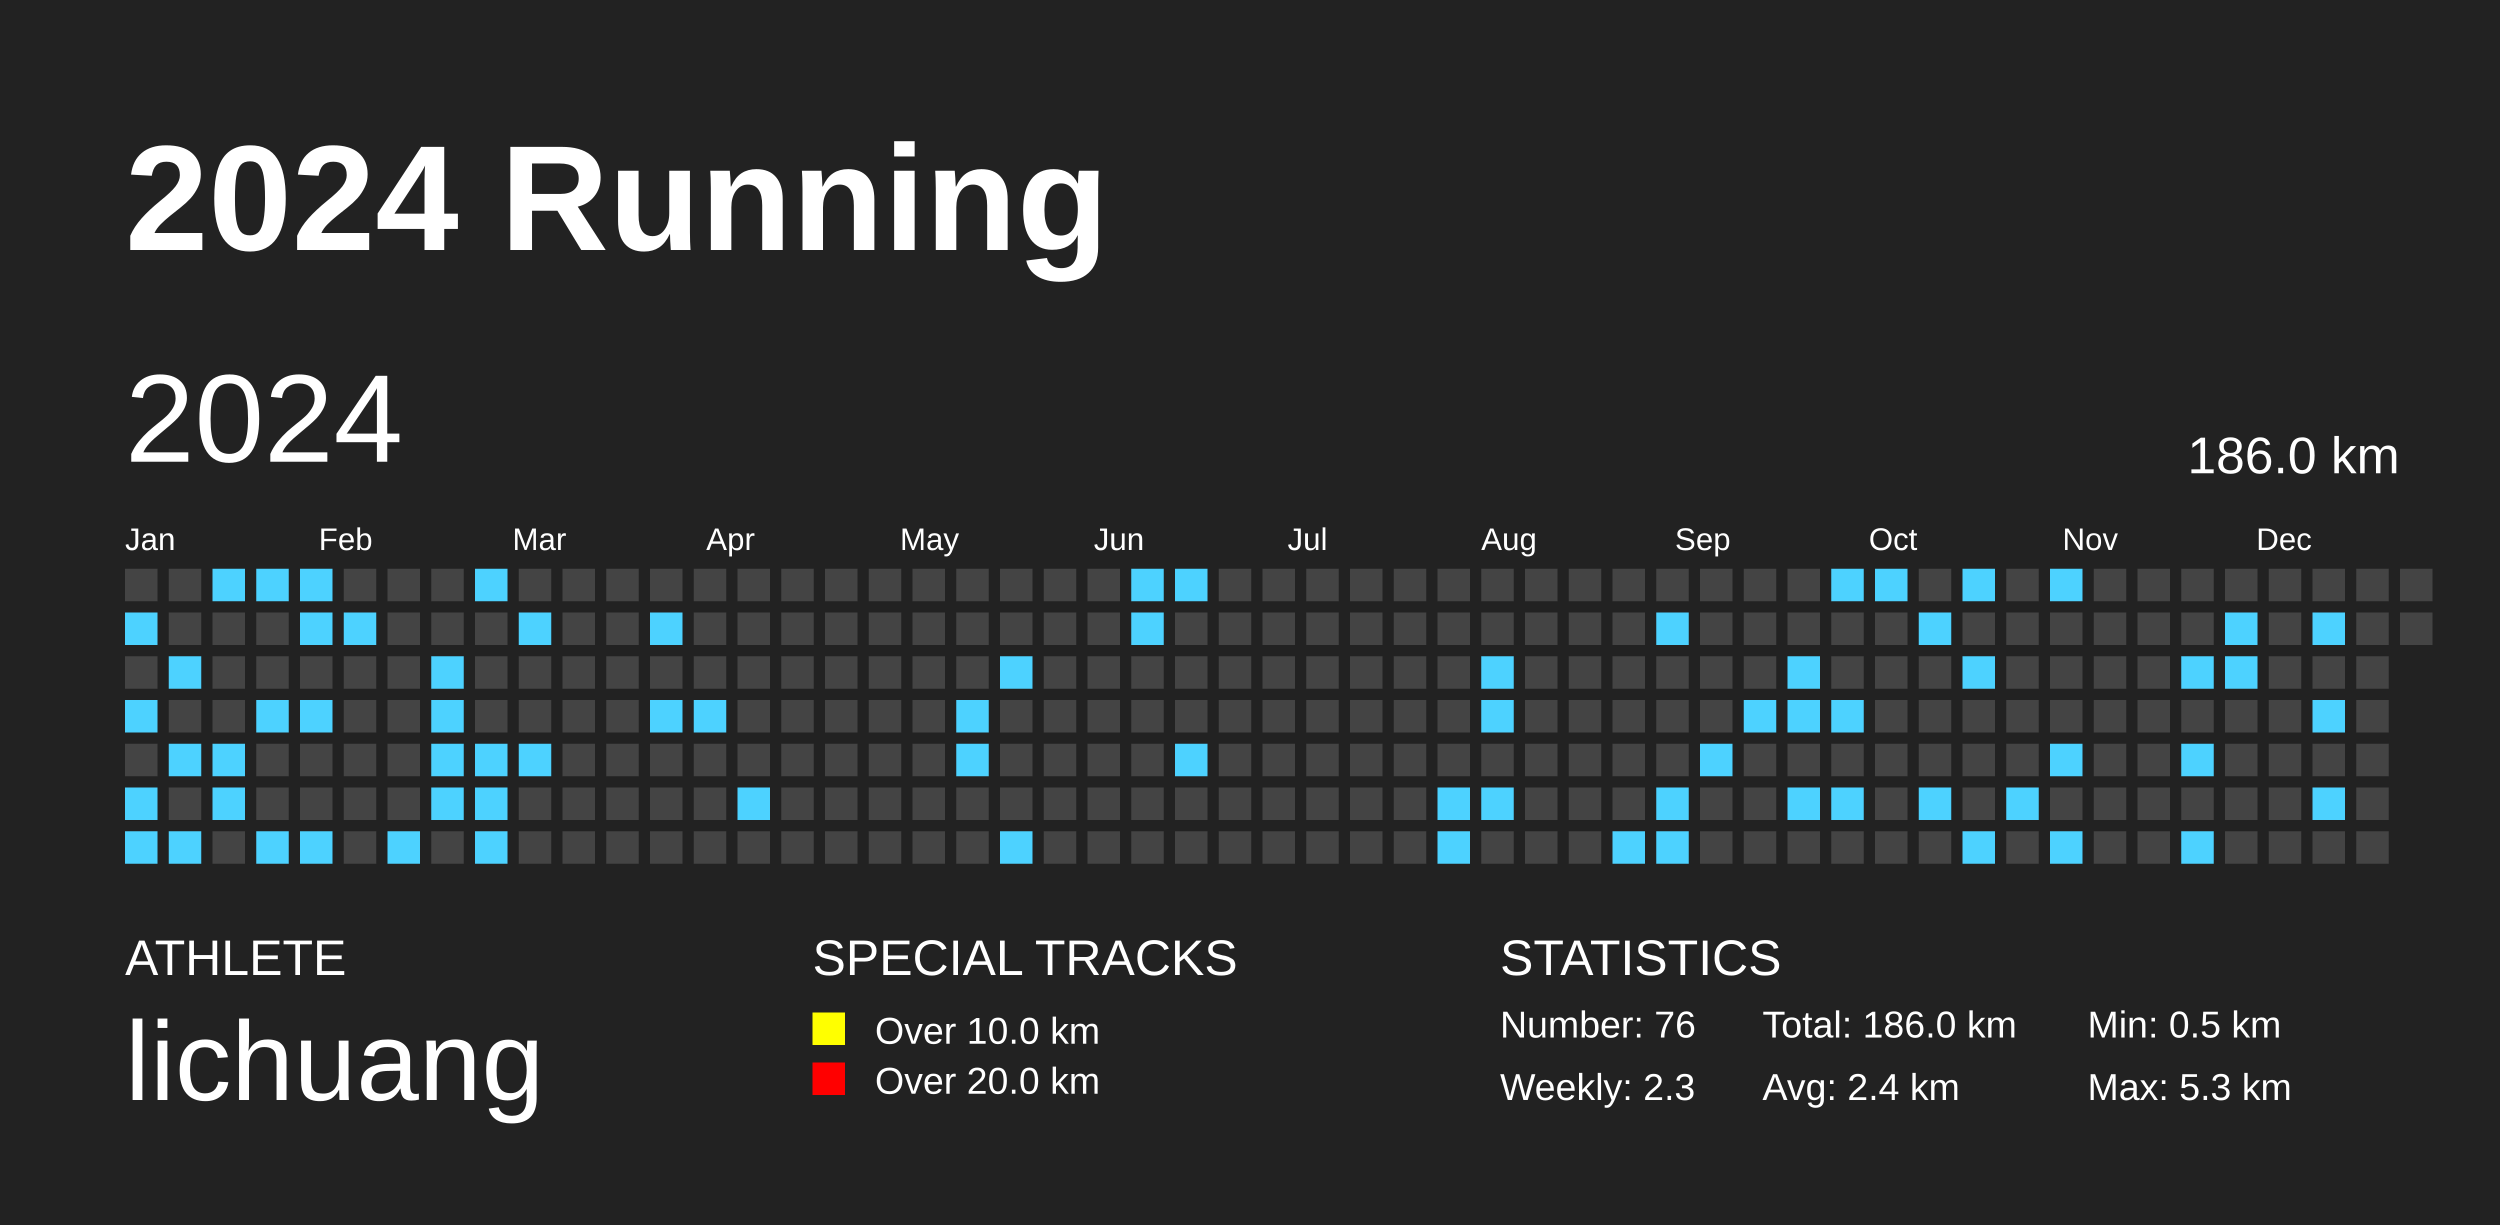
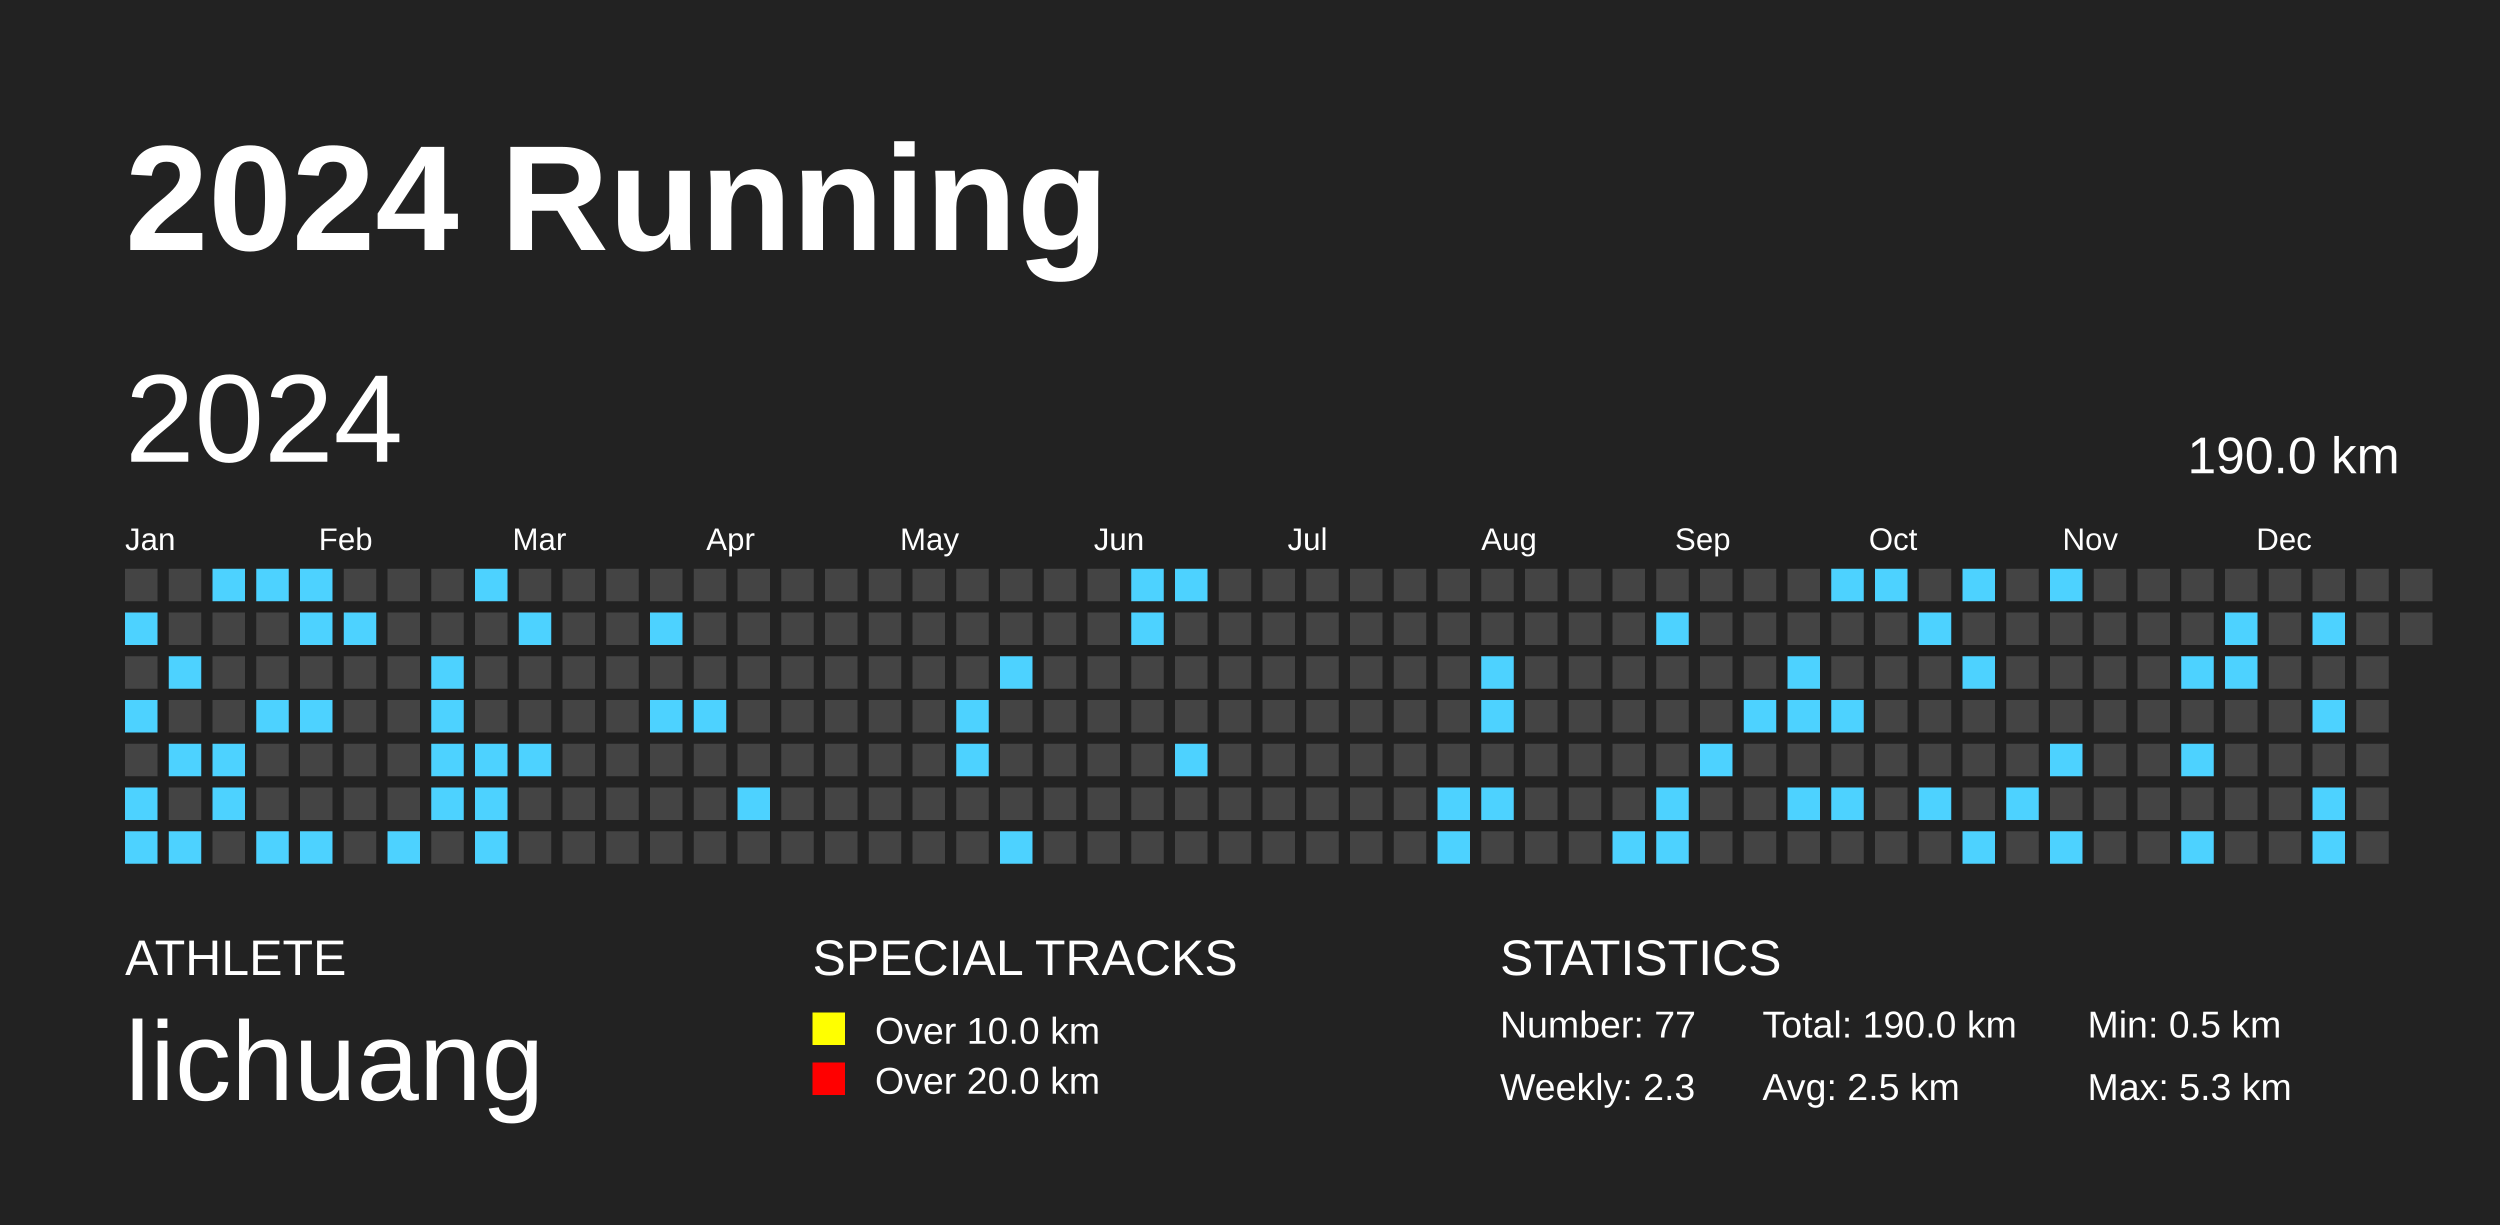
<svg xmlns="http://www.w3.org/2000/svg" baseProfile="full" height="98mm" version="1.1" viewBox="0,0,200,98" width="200mm">
  <defs />
  <rect fill="#222222" height="98" width="200" x="0" y="0" />
  <text fill="#FFFFFF" style="font-size:12px; font-family:Arial; font-weight:bold;" x="10" y="20">2024 Running</text>
  <text fill="#FFFFFF" style="font-size:4px; font-family:Arial" x="10" y="78">ATHLETE</text>
  <text fill="#FFFFFF" style="font-size:9px; font-family:Arial" x="10" y="88">lichuang</text>
  <text fill="#FFFFFF" style="font-size:4px; font-family:Arial" x="65" y="78">SPECIAL TRACKS</text>
  <rect fill="yellow" height="2.6" width="2.6" x="65" y="81" />
  <text fill="#FFFFFF" style="font-size:3px; font-family:Arial" x="70" y="83.5">Over 10.0 km</text>
  <rect fill="red" height="2.6" width="2.6" x="65" y="85" />
  <text fill="#FFFFFF" style="font-size:3px; font-family:Arial" x="70" y="87.5">Over 20.0 km</text>
  <text fill="#FFFFFF" style="font-size:4px; font-family:Arial" x="120" y="78">STATISTICS</text>
-   <text fill="#FFFFFF" style="font-size:3px; font-family:Arial" x="120" y="83">Number: 76</text>
+   <text fill="#FFFFFF" style="font-size:3px; font-family:Arial" x="120" y="83">Number: 77</text>
  <text fill="#FFFFFF" style="font-size:3px; font-family:Arial" x="120" y="88">Weekly: 2.3</text>
-   <text fill="#FFFFFF" style="font-size:3px; font-family:Arial" x="141" y="83">Total: 186.0 km</text>
-   <text fill="#FFFFFF" style="font-size:3px; font-family:Arial" x="141" y="88">Avg: 2.4 km</text>
+   <text fill="#FFFFFF" style="font-size:3px; font-family:Arial" x="141" y="83">Total: 190.0 km</text>
+   <text fill="#FFFFFF" style="font-size:3px; font-family:Arial" x="141" y="88">Avg: 2.5 km</text>
  <text fill="#FFFFFF" style="font-size:3px; font-family:Arial" x="167" y="83">Min: 0.5 km</text>
  <text fill="#FFFFFF" style="font-size:3px; font-family:Arial" x="167" y="88">Max: 5.3 km</text>
  <text dominant-baseline="hanging" fill="#FFFFFF" style="font-size:10.0px; font-family:Arial;" x="10" y="30">2024</text>
-   <text dominant-baseline="hanging" fill="#FFFFFF" style="font-size:4.125px; font-family:Arial;" x="175" y="35">186.0 km</text>
+   <text dominant-baseline="hanging" fill="#FFFFFF" style="font-size:4.125px; font-family:Arial;" x="175" y="35">190.0 km</text>
  <text fill="#FFFFFF" style="font-size:2.5px; font-family:Arial" x="10.0" y="44">Jan</text>
  <text fill="#FFFFFF" style="font-size:2.5px; font-family:Arial" x="25.5" y="44">Feb</text>
  <text fill="#FFFFFF" style="font-size:2.5px; font-family:Arial" x="41.0" y="44">Mar</text>
  <text fill="#FFFFFF" style="font-size:2.5px; font-family:Arial" x="56.5" y="44">Apr</text>
  <text fill="#FFFFFF" style="font-size:2.5px; font-family:Arial" x="72.0" y="44">May</text>
  <text fill="#FFFFFF" style="font-size:2.5px; font-family:Arial" x="87.5" y="44">Jun</text>
  <text fill="#FFFFFF" style="font-size:2.5px; font-family:Arial" x="103.0" y="44">Jul</text>
  <text fill="#FFFFFF" style="font-size:2.5px; font-family:Arial" x="118.5" y="44">Aug</text>
  <text fill="#FFFFFF" style="font-size:2.5px; font-family:Arial" x="134.0" y="44">Sep</text>
  <text fill="#FFFFFF" style="font-size:2.5px; font-family:Arial" x="149.5" y="44">Oct</text>
  <text fill="#FFFFFF" style="font-size:2.5px; font-family:Arial" x="165.0" y="44">Nov</text>
  <text fill="#FFFFFF" style="font-size:2.5px; font-family:Arial" x="180.5" y="44">Dec</text>
  <rect fill="#444444" height="2.6" width="2.6" x="10.0" y="45.5" />
  <rect fill="#4dd2ff" height="2.6" width="2.6" x="10.0" y="49.0" />
  <rect fill="#444444" height="2.6" width="2.6" x="10.0" y="52.5" />
  <rect fill="#4dd2ff" height="2.6" width="2.6" x="10.0" y="56.0" />
  <rect fill="#444444" height="2.6" width="2.6" x="10.0" y="59.5" />
  <rect fill="#4dd2ff" height="2.6" width="2.6" x="10.0" y="63.0" />
  <rect fill="#4dd2ff" height="2.6" width="2.6" x="10.0" y="66.5" />
  <rect fill="#444444" height="2.6" width="2.6" x="13.5" y="45.5" />
  <rect fill="#444444" height="2.6" width="2.6" x="13.5" y="49.0" />
  <rect fill="#4dd2ff" height="2.6" width="2.6" x="13.5" y="52.5" />
  <rect fill="#444444" height="2.6" width="2.6" x="13.5" y="56.0" />
  <rect fill="#4dd2ff" height="2.6" width="2.6" x="13.5" y="59.5" />
  <rect fill="#444444" height="2.6" width="2.6" x="13.5" y="63.0" />
  <rect fill="#4dd2ff" height="2.6" width="2.6" x="13.5" y="66.5" />
  <rect fill="#4dd2ff" height="2.6" width="2.6" x="17.0" y="45.5" />
  <rect fill="#444444" height="2.6" width="2.6" x="17.0" y="49.0" />
  <rect fill="#444444" height="2.6" width="2.6" x="17.0" y="52.5" />
  <rect fill="#444444" height="2.6" width="2.6" x="17.0" y="56.0" />
  <rect fill="#4dd2ff" height="2.6" width="2.6" x="17.0" y="59.5" />
  <rect fill="#4dd2ff" height="2.6" width="2.6" x="17.0" y="63.0" />
  <rect fill="#444444" height="2.6" width="2.6" x="17.0" y="66.5" />
  <rect fill="#4dd2ff" height="2.6" width="2.6" x="20.5" y="45.5" />
  <rect fill="#444444" height="2.6" width="2.6" x="20.5" y="49.0" />
  <rect fill="#444444" height="2.6" width="2.6" x="20.5" y="52.5" />
  <rect fill="#4dd2ff" height="2.6" width="2.6" x="20.5" y="56.0" />
  <rect fill="#444444" height="2.6" width="2.6" x="20.5" y="59.5" />
  <rect fill="#444444" height="2.6" width="2.6" x="20.5" y="63.0" />
  <rect fill="#4dd2ff" height="2.6" width="2.6" x="20.5" y="66.5" />
  <rect fill="#4dd2ff" height="2.6" width="2.6" x="24.0" y="45.5" />
  <rect fill="#4dd2ff" height="2.6" width="2.6" x="24.0" y="49.0" />
  <rect fill="#444444" height="2.6" width="2.6" x="24.0" y="52.5" />
  <rect fill="#4dd2ff" height="2.6" width="2.6" x="24.0" y="56.0" />
  <rect fill="#444444" height="2.6" width="2.6" x="24.0" y="59.5" />
  <rect fill="#444444" height="2.6" width="2.6" x="24.0" y="63.0" />
  <rect fill="#4dd2ff" height="2.6" width="2.6" x="24.0" y="66.5" />
  <rect fill="#444444" height="2.6" width="2.6" x="27.5" y="45.5" />
  <rect fill="#4dd2ff" height="2.6" width="2.6" x="27.5" y="49.0" />
  <rect fill="#444444" height="2.6" width="2.6" x="27.5" y="52.5" />
  <rect fill="#444444" height="2.6" width="2.6" x="27.5" y="56.0" />
  <rect fill="#444444" height="2.6" width="2.6" x="27.5" y="59.5" />
  <rect fill="#444444" height="2.6" width="2.6" x="27.5" y="63.0" />
  <rect fill="#444444" height="2.6" width="2.6" x="27.5" y="66.5" />
  <rect fill="#444444" height="2.6" width="2.6" x="31.0" y="45.5" />
  <rect fill="#444444" height="2.6" width="2.6" x="31.0" y="49.0" />
  <rect fill="#444444" height="2.6" width="2.6" x="31.0" y="52.5" />
  <rect fill="#444444" height="2.6" width="2.6" x="31.0" y="56.0" />
  <rect fill="#444444" height="2.6" width="2.6" x="31.0" y="59.5" />
  <rect fill="#444444" height="2.6" width="2.6" x="31.0" y="63.0" />
  <rect fill="#4dd2ff" height="2.6" width="2.6" x="31.0" y="66.5" />
  <rect fill="#444444" height="2.6" width="2.6" x="34.5" y="45.5" />
  <rect fill="#444444" height="2.6" width="2.6" x="34.5" y="49.0" />
  <rect fill="#4dd2ff" height="2.6" width="2.6" x="34.5" y="52.5" />
  <rect fill="#4dd2ff" height="2.6" width="2.6" x="34.5" y="56.0" />
  <rect fill="#4dd2ff" height="2.6" width="2.6" x="34.5" y="59.5" />
  <rect fill="#4dd2ff" height="2.6" width="2.6" x="34.5" y="63.0" />
  <rect fill="#444444" height="2.6" width="2.6" x="34.5" y="66.5" />
  <rect fill="#4dd2ff" height="2.6" width="2.6" x="38.0" y="45.5" />
  <rect fill="#444444" height="2.6" width="2.6" x="38.0" y="49.0" />
  <rect fill="#444444" height="2.6" width="2.6" x="38.0" y="52.5" />
  <rect fill="#444444" height="2.6" width="2.6" x="38.0" y="56.0" />
  <rect fill="#4dd2ff" height="2.6" width="2.6" x="38.0" y="59.5" />
  <rect fill="#4dd2ff" height="2.6" width="2.6" x="38.0" y="63.0" />
  <rect fill="#4dd2ff" height="2.6" width="2.6" x="38.0" y="66.5" />
  <rect fill="#444444" height="2.6" width="2.6" x="41.5" y="45.5" />
  <rect fill="#4dd2ff" height="2.6" width="2.6" x="41.5" y="49.0" />
  <rect fill="#444444" height="2.6" width="2.6" x="41.5" y="52.5" />
  <rect fill="#444444" height="2.6" width="2.6" x="41.5" y="56.0" />
  <rect fill="#4dd2ff" height="2.6" width="2.6" x="41.5" y="59.5" />
  <rect fill="#444444" height="2.6" width="2.6" x="41.5" y="63.0" />
  <rect fill="#444444" height="2.6" width="2.6" x="41.5" y="66.5" />
  <rect fill="#444444" height="2.6" width="2.6" x="45.0" y="45.5" />
  <rect fill="#444444" height="2.6" width="2.6" x="45.0" y="49.0" />
  <rect fill="#444444" height="2.6" width="2.6" x="45.0" y="52.5" />
  <rect fill="#444444" height="2.6" width="2.6" x="45.0" y="56.0" />
  <rect fill="#444444" height="2.6" width="2.6" x="45.0" y="59.5" />
  <rect fill="#444444" height="2.6" width="2.6" x="45.0" y="63.0" />
  <rect fill="#444444" height="2.6" width="2.6" x="45.0" y="66.5" />
  <rect fill="#444444" height="2.6" width="2.6" x="48.5" y="45.5" />
  <rect fill="#444444" height="2.6" width="2.6" x="48.5" y="49.0" />
  <rect fill="#444444" height="2.6" width="2.6" x="48.5" y="52.5" />
  <rect fill="#444444" height="2.6" width="2.6" x="48.5" y="56.0" />
  <rect fill="#444444" height="2.6" width="2.6" x="48.5" y="59.5" />
  <rect fill="#444444" height="2.6" width="2.6" x="48.5" y="63.0" />
  <rect fill="#444444" height="2.6" width="2.6" x="48.5" y="66.5" />
  <rect fill="#444444" height="2.6" width="2.6" x="52.0" y="45.5" />
  <rect fill="#4dd2ff" height="2.6" width="2.6" x="52.0" y="49.0" />
  <rect fill="#444444" height="2.6" width="2.6" x="52.0" y="52.5" />
  <rect fill="#4dd2ff" height="2.6" width="2.6" x="52.0" y="56.0" />
  <rect fill="#444444" height="2.6" width="2.6" x="52.0" y="59.5" />
  <rect fill="#444444" height="2.6" width="2.6" x="52.0" y="63.0" />
  <rect fill="#444444" height="2.6" width="2.6" x="52.0" y="66.5" />
  <rect fill="#444444" height="2.6" width="2.6" x="55.5" y="45.5" />
  <rect fill="#444444" height="2.6" width="2.6" x="55.5" y="49.0" />
  <rect fill="#444444" height="2.6" width="2.6" x="55.5" y="52.5" />
  <rect fill="#4dd2ff" height="2.6" width="2.6" x="55.5" y="56.0" />
  <rect fill="#444444" height="2.6" width="2.6" x="55.5" y="59.5" />
  <rect fill="#444444" height="2.6" width="2.6" x="55.5" y="63.0" />
  <rect fill="#444444" height="2.6" width="2.6" x="55.5" y="66.5" />
  <rect fill="#444444" height="2.6" width="2.6" x="59.0" y="45.5" />
  <rect fill="#444444" height="2.6" width="2.6" x="59.0" y="49.0" />
  <rect fill="#444444" height="2.6" width="2.6" x="59.0" y="52.5" />
  <rect fill="#444444" height="2.6" width="2.6" x="59.0" y="56.0" />
  <rect fill="#444444" height="2.6" width="2.6" x="59.0" y="59.5" />
  <rect fill="#4dd2ff" height="2.6" width="2.6" x="59.0" y="63.0" />
  <rect fill="#444444" height="2.6" width="2.6" x="59.0" y="66.5" />
  <rect fill="#444444" height="2.6" width="2.6" x="62.5" y="45.5" />
  <rect fill="#444444" height="2.6" width="2.6" x="62.5" y="49.0" />
  <rect fill="#444444" height="2.6" width="2.6" x="62.5" y="52.5" />
  <rect fill="#444444" height="2.6" width="2.6" x="62.5" y="56.0" />
  <rect fill="#444444" height="2.6" width="2.6" x="62.5" y="59.5" />
  <rect fill="#444444" height="2.6" width="2.6" x="62.5" y="63.0" />
  <rect fill="#444444" height="2.6" width="2.6" x="62.5" y="66.5" />
  <rect fill="#444444" height="2.6" width="2.6" x="66.0" y="45.5" />
  <rect fill="#444444" height="2.6" width="2.6" x="66.0" y="49.0" />
  <rect fill="#444444" height="2.6" width="2.6" x="66.0" y="52.5" />
  <rect fill="#444444" height="2.6" width="2.6" x="66.0" y="56.0" />
  <rect fill="#444444" height="2.6" width="2.6" x="66.0" y="59.5" />
  <rect fill="#444444" height="2.6" width="2.6" x="66.0" y="63.0" />
  <rect fill="#444444" height="2.6" width="2.6" x="66.0" y="66.5" />
  <rect fill="#444444" height="2.6" width="2.6" x="69.5" y="45.5" />
  <rect fill="#444444" height="2.6" width="2.6" x="69.5" y="49.0" />
  <rect fill="#444444" height="2.6" width="2.6" x="69.5" y="52.5" />
  <rect fill="#444444" height="2.6" width="2.6" x="69.5" y="56.0" />
  <rect fill="#444444" height="2.6" width="2.6" x="69.5" y="59.5" />
  <rect fill="#444444" height="2.6" width="2.6" x="69.5" y="63.0" />
  <rect fill="#444444" height="2.6" width="2.6" x="69.5" y="66.5" />
  <rect fill="#444444" height="2.6" width="2.6" x="73.0" y="45.5" />
  <rect fill="#444444" height="2.6" width="2.6" x="73.0" y="49.0" />
  <rect fill="#444444" height="2.6" width="2.6" x="73.0" y="52.5" />
  <rect fill="#444444" height="2.6" width="2.6" x="73.0" y="56.0" />
  <rect fill="#444444" height="2.6" width="2.6" x="73.0" y="59.5" />
  <rect fill="#444444" height="2.6" width="2.6" x="73.0" y="63.0" />
  <rect fill="#444444" height="2.6" width="2.6" x="73.0" y="66.5" />
  <rect fill="#444444" height="2.6" width="2.6" x="76.5" y="45.5" />
  <rect fill="#444444" height="2.6" width="2.6" x="76.5" y="49.0" />
  <rect fill="#444444" height="2.6" width="2.6" x="76.5" y="52.5" />
  <rect fill="#4dd2ff" height="2.6" width="2.6" x="76.5" y="56.0" />
  <rect fill="#4dd2ff" height="2.6" width="2.6" x="76.5" y="59.5" />
  <rect fill="#444444" height="2.6" width="2.6" x="76.5" y="63.0" />
  <rect fill="#444444" height="2.6" width="2.6" x="76.5" y="66.5" />
  <rect fill="#444444" height="2.6" width="2.6" x="80.0" y="45.5" />
  <rect fill="#444444" height="2.6" width="2.6" x="80.0" y="49.0" />
  <rect fill="#4dd2ff" height="2.6" width="2.6" x="80.0" y="52.5" />
  <rect fill="#444444" height="2.6" width="2.6" x="80.0" y="56.0" />
  <rect fill="#444444" height="2.6" width="2.6" x="80.0" y="59.5" />
  <rect fill="#444444" height="2.6" width="2.6" x="80.0" y="63.0" />
  <rect fill="#4dd2ff" height="2.6" width="2.6" x="80.0" y="66.5" />
  <rect fill="#444444" height="2.6" width="2.6" x="83.5" y="45.5" />
  <rect fill="#444444" height="2.6" width="2.6" x="83.5" y="49.0" />
  <rect fill="#444444" height="2.6" width="2.6" x="83.5" y="52.5" />
  <rect fill="#444444" height="2.6" width="2.6" x="83.5" y="56.0" />
  <rect fill="#444444" height="2.6" width="2.6" x="83.5" y="59.5" />
  <rect fill="#444444" height="2.6" width="2.6" x="83.5" y="63.0" />
  <rect fill="#444444" height="2.6" width="2.6" x="83.5" y="66.5" />
  <rect fill="#444444" height="2.6" width="2.6" x="87.0" y="45.5" />
  <rect fill="#444444" height="2.6" width="2.6" x="87.0" y="49.0" />
  <rect fill="#444444" height="2.6" width="2.6" x="87.0" y="52.5" />
  <rect fill="#444444" height="2.6" width="2.6" x="87.0" y="56.0" />
  <rect fill="#444444" height="2.6" width="2.6" x="87.0" y="59.5" />
  <rect fill="#444444" height="2.6" width="2.6" x="87.0" y="63.0" />
  <rect fill="#444444" height="2.6" width="2.6" x="87.0" y="66.5" />
  <rect fill="#4dd2ff" height="2.6" width="2.6" x="90.5" y="45.5" />
  <rect fill="#4dd2ff" height="2.6" width="2.6" x="90.5" y="49.0" />
  <rect fill="#444444" height="2.6" width="2.6" x="90.5" y="52.5" />
  <rect fill="#444444" height="2.6" width="2.6" x="90.5" y="56.0" />
  <rect fill="#444444" height="2.6" width="2.6" x="90.5" y="59.5" />
  <rect fill="#444444" height="2.6" width="2.6" x="90.5" y="63.0" />
  <rect fill="#444444" height="2.6" width="2.6" x="90.5" y="66.5" />
  <rect fill="#4dd2ff" height="2.6" width="2.6" x="94.0" y="45.5" />
  <rect fill="#444444" height="2.6" width="2.6" x="94.0" y="49.0" />
  <rect fill="#444444" height="2.6" width="2.6" x="94.0" y="52.5" />
  <rect fill="#444444" height="2.6" width="2.6" x="94.0" y="56.0" />
  <rect fill="#4dd2ff" height="2.6" width="2.6" x="94.0" y="59.5" />
  <rect fill="#444444" height="2.6" width="2.6" x="94.0" y="63.0" />
  <rect fill="#444444" height="2.6" width="2.6" x="94.0" y="66.5" />
  <rect fill="#444444" height="2.6" width="2.6" x="97.5" y="45.5" />
  <rect fill="#444444" height="2.6" width="2.6" x="97.5" y="49.0" />
  <rect fill="#444444" height="2.6" width="2.6" x="97.5" y="52.5" />
  <rect fill="#444444" height="2.6" width="2.6" x="97.5" y="56.0" />
  <rect fill="#444444" height="2.6" width="2.6" x="97.5" y="59.5" />
  <rect fill="#444444" height="2.6" width="2.6" x="97.5" y="63.0" />
  <rect fill="#444444" height="2.6" width="2.6" x="97.5" y="66.5" />
  <rect fill="#444444" height="2.6" width="2.6" x="101.0" y="45.5" />
  <rect fill="#444444" height="2.6" width="2.6" x="101.0" y="49.0" />
  <rect fill="#444444" height="2.6" width="2.6" x="101.0" y="52.5" />
  <rect fill="#444444" height="2.6" width="2.6" x="101.0" y="56.0" />
  <rect fill="#444444" height="2.6" width="2.6" x="101.0" y="59.5" />
  <rect fill="#444444" height="2.6" width="2.6" x="101.0" y="63.0" />
  <rect fill="#444444" height="2.6" width="2.6" x="101.0" y="66.5" />
  <rect fill="#444444" height="2.6" width="2.6" x="104.5" y="45.5" />
  <rect fill="#444444" height="2.6" width="2.6" x="104.5" y="49.0" />
  <rect fill="#444444" height="2.6" width="2.6" x="104.5" y="52.5" />
  <rect fill="#444444" height="2.6" width="2.6" x="104.5" y="56.0" />
  <rect fill="#444444" height="2.6" width="2.6" x="104.5" y="59.5" />
  <rect fill="#444444" height="2.6" width="2.6" x="104.5" y="63.0" />
  <rect fill="#444444" height="2.6" width="2.6" x="104.5" y="66.5" />
  <rect fill="#444444" height="2.6" width="2.6" x="108.0" y="45.5" />
  <rect fill="#444444" height="2.6" width="2.6" x="108.0" y="49.0" />
  <rect fill="#444444" height="2.6" width="2.6" x="108.0" y="52.5" />
  <rect fill="#444444" height="2.6" width="2.6" x="108.0" y="56.0" />
  <rect fill="#444444" height="2.6" width="2.6" x="108.0" y="59.5" />
  <rect fill="#444444" height="2.6" width="2.6" x="108.0" y="63.0" />
  <rect fill="#444444" height="2.6" width="2.6" x="108.0" y="66.5" />
  <rect fill="#444444" height="2.6" width="2.6" x="111.5" y="45.5" />
  <rect fill="#444444" height="2.6" width="2.6" x="111.5" y="49.0" />
  <rect fill="#444444" height="2.6" width="2.6" x="111.5" y="52.5" />
  <rect fill="#444444" height="2.6" width="2.6" x="111.5" y="56.0" />
  <rect fill="#444444" height="2.6" width="2.6" x="111.5" y="59.5" />
  <rect fill="#444444" height="2.6" width="2.6" x="111.5" y="63.0" />
  <rect fill="#444444" height="2.6" width="2.6" x="111.5" y="66.5" />
  <rect fill="#444444" height="2.6" width="2.6" x="115.0" y="45.5" />
  <rect fill="#444444" height="2.6" width="2.6" x="115.0" y="49.0" />
  <rect fill="#444444" height="2.6" width="2.6" x="115.0" y="52.5" />
  <rect fill="#444444" height="2.6" width="2.6" x="115.0" y="56.0" />
  <rect fill="#444444" height="2.6" width="2.6" x="115.0" y="59.5" />
  <rect fill="#4dd2ff" height="2.6" width="2.6" x="115.0" y="63.0" />
  <rect fill="#4dd2ff" height="2.6" width="2.6" x="115.0" y="66.5" />
  <rect fill="#444444" height="2.6" width="2.6" x="118.5" y="45.5" />
  <rect fill="#444444" height="2.6" width="2.6" x="118.5" y="49.0" />
  <rect fill="#4dd2ff" height="2.6" width="2.6" x="118.5" y="52.5" />
  <rect fill="#4dd2ff" height="2.6" width="2.6" x="118.5" y="56.0" />
  <rect fill="#444444" height="2.6" width="2.6" x="118.5" y="59.5" />
  <rect fill="#4dd2ff" height="2.6" width="2.6" x="118.5" y="63.0" />
  <rect fill="#444444" height="2.6" width="2.6" x="118.5" y="66.5" />
  <rect fill="#444444" height="2.6" width="2.6" x="122.0" y="45.5" />
  <rect fill="#444444" height="2.6" width="2.6" x="122.0" y="49.0" />
  <rect fill="#444444" height="2.6" width="2.6" x="122.0" y="52.5" />
  <rect fill="#444444" height="2.6" width="2.6" x="122.0" y="56.0" />
  <rect fill="#444444" height="2.6" width="2.6" x="122.0" y="59.5" />
  <rect fill="#444444" height="2.6" width="2.6" x="122.0" y="63.0" />
  <rect fill="#444444" height="2.6" width="2.6" x="122.0" y="66.5" />
  <rect fill="#444444" height="2.6" width="2.6" x="125.5" y="45.5" />
  <rect fill="#444444" height="2.6" width="2.6" x="125.5" y="49.0" />
  <rect fill="#444444" height="2.6" width="2.6" x="125.5" y="52.5" />
  <rect fill="#444444" height="2.6" width="2.6" x="125.5" y="56.0" />
  <rect fill="#444444" height="2.6" width="2.6" x="125.5" y="59.5" />
  <rect fill="#444444" height="2.6" width="2.6" x="125.5" y="63.0" />
  <rect fill="#444444" height="2.6" width="2.6" x="125.5" y="66.5" />
  <rect fill="#444444" height="2.6" width="2.6" x="129.0" y="45.5" />
  <rect fill="#444444" height="2.6" width="2.6" x="129.0" y="49.0" />
  <rect fill="#444444" height="2.6" width="2.6" x="129.0" y="52.5" />
  <rect fill="#444444" height="2.6" width="2.6" x="129.0" y="56.0" />
  <rect fill="#444444" height="2.6" width="2.6" x="129.0" y="59.5" />
  <rect fill="#444444" height="2.6" width="2.6" x="129.0" y="63.0" />
  <rect fill="#4dd2ff" height="2.6" width="2.6" x="129.0" y="66.5" />
  <rect fill="#444444" height="2.6" width="2.6" x="132.5" y="45.5" />
  <rect fill="#4dd2ff" height="2.6" width="2.6" x="132.5" y="49.0" />
  <rect fill="#444444" height="2.6" width="2.6" x="132.5" y="52.5" />
  <rect fill="#444444" height="2.6" width="2.6" x="132.5" y="56.0" />
  <rect fill="#444444" height="2.6" width="2.6" x="132.5" y="59.5" />
  <rect fill="#4dd2ff" height="2.6" width="2.6" x="132.5" y="63.0" />
  <rect fill="#4dd2ff" height="2.6" width="2.6" x="132.5" y="66.5" />
  <rect fill="#444444" height="2.6" width="2.6" x="136.0" y="45.5" />
  <rect fill="#444444" height="2.6" width="2.6" x="136.0" y="49.0" />
  <rect fill="#444444" height="2.6" width="2.6" x="136.0" y="52.5" />
  <rect fill="#444444" height="2.6" width="2.6" x="136.0" y="56.0" />
  <rect fill="#4dd2ff" height="2.6" width="2.6" x="136.0" y="59.5" />
  <rect fill="#444444" height="2.6" width="2.6" x="136.0" y="63.0" />
  <rect fill="#444444" height="2.6" width="2.6" x="136.0" y="66.5" />
  <rect fill="#444444" height="2.6" width="2.6" x="139.5" y="45.5" />
  <rect fill="#444444" height="2.6" width="2.6" x="139.5" y="49.0" />
  <rect fill="#444444" height="2.6" width="2.6" x="139.5" y="52.5" />
  <rect fill="#4dd2ff" height="2.6" width="2.6" x="139.5" y="56.0" />
  <rect fill="#444444" height="2.6" width="2.6" x="139.5" y="59.5" />
  <rect fill="#444444" height="2.6" width="2.6" x="139.5" y="63.0" />
  <rect fill="#444444" height="2.6" width="2.6" x="139.5" y="66.5" />
  <rect fill="#444444" height="2.6" width="2.6" x="143.0" y="45.5" />
  <rect fill="#444444" height="2.6" width="2.6" x="143.0" y="49.0" />
  <rect fill="#4dd2ff" height="2.6" width="2.6" x="143.0" y="52.5" />
  <rect fill="#4dd2ff" height="2.6" width="2.6" x="143.0" y="56.0" />
  <rect fill="#444444" height="2.6" width="2.6" x="143.0" y="59.5" />
  <rect fill="#4dd2ff" height="2.6" width="2.6" x="143.0" y="63.0" />
  <rect fill="#444444" height="2.6" width="2.6" x="143.0" y="66.5" />
  <rect fill="#4dd2ff" height="2.6" width="2.6" x="146.5" y="45.5" />
  <rect fill="#444444" height="2.6" width="2.6" x="146.5" y="49.0" />
  <rect fill="#444444" height="2.6" width="2.6" x="146.5" y="52.5" />
  <rect fill="#4dd2ff" height="2.6" width="2.6" x="146.5" y="56.0" />
  <rect fill="#444444" height="2.6" width="2.6" x="146.5" y="59.5" />
  <rect fill="#4dd2ff" height="2.6" width="2.6" x="146.5" y="63.0" />
  <rect fill="#444444" height="2.6" width="2.6" x="146.5" y="66.5" />
  <rect fill="#4dd2ff" height="2.6" width="2.6" x="150.0" y="45.5" />
  <rect fill="#444444" height="2.6" width="2.6" x="150.0" y="49.0" />
  <rect fill="#444444" height="2.6" width="2.6" x="150.0" y="52.5" />
  <rect fill="#444444" height="2.6" width="2.6" x="150.0" y="56.0" />
  <rect fill="#444444" height="2.6" width="2.6" x="150.0" y="59.5" />
  <rect fill="#444444" height="2.6" width="2.6" x="150.0" y="63.0" />
  <rect fill="#444444" height="2.6" width="2.6" x="150.0" y="66.5" />
  <rect fill="#444444" height="2.6" width="2.6" x="153.5" y="45.5" />
  <rect fill="#4dd2ff" height="2.6" width="2.6" x="153.5" y="49.0" />
  <rect fill="#444444" height="2.6" width="2.6" x="153.5" y="52.5" />
  <rect fill="#444444" height="2.6" width="2.6" x="153.5" y="56.0" />
  <rect fill="#444444" height="2.6" width="2.6" x="153.5" y="59.5" />
  <rect fill="#4dd2ff" height="2.6" width="2.6" x="153.5" y="63.0" />
  <rect fill="#444444" height="2.6" width="2.6" x="153.5" y="66.5" />
  <rect fill="#4dd2ff" height="2.6" width="2.6" x="157.0" y="45.5" />
  <rect fill="#444444" height="2.6" width="2.6" x="157.0" y="49.0" />
  <rect fill="#4dd2ff" height="2.6" width="2.6" x="157.0" y="52.5" />
  <rect fill="#444444" height="2.6" width="2.6" x="157.0" y="56.0" />
  <rect fill="#444444" height="2.6" width="2.6" x="157.0" y="59.5" />
  <rect fill="#444444" height="2.6" width="2.6" x="157.0" y="63.0" />
  <rect fill="#4dd2ff" height="2.6" width="2.6" x="157.0" y="66.5" />
  <rect fill="#444444" height="2.6" width="2.6" x="160.5" y="45.5" />
  <rect fill="#444444" height="2.6" width="2.6" x="160.5" y="49.0" />
  <rect fill="#444444" height="2.6" width="2.6" x="160.5" y="52.5" />
  <rect fill="#444444" height="2.6" width="2.6" x="160.5" y="56.0" />
  <rect fill="#444444" height="2.6" width="2.6" x="160.5" y="59.5" />
  <rect fill="#4dd2ff" height="2.6" width="2.6" x="160.5" y="63.0" />
  <rect fill="#444444" height="2.6" width="2.6" x="160.5" y="66.5" />
  <rect fill="#4dd2ff" height="2.6" width="2.6" x="164.0" y="45.5" />
  <rect fill="#444444" height="2.6" width="2.6" x="164.0" y="49.0" />
  <rect fill="#444444" height="2.6" width="2.6" x="164.0" y="52.5" />
  <rect fill="#444444" height="2.6" width="2.6" x="164.0" y="56.0" />
  <rect fill="#4dd2ff" height="2.6" width="2.6" x="164.0" y="59.5" />
  <rect fill="#444444" height="2.6" width="2.6" x="164.0" y="63.0" />
  <rect fill="#4dd2ff" height="2.6" width="2.6" x="164.0" y="66.5" />
  <rect fill="#444444" height="2.6" width="2.6" x="167.5" y="45.5" />
  <rect fill="#444444" height="2.6" width="2.6" x="167.5" y="49.0" />
  <rect fill="#444444" height="2.6" width="2.6" x="167.5" y="52.5" />
  <rect fill="#444444" height="2.6" width="2.6" x="167.5" y="56.0" />
  <rect fill="#444444" height="2.6" width="2.6" x="167.5" y="59.5" />
  <rect fill="#444444" height="2.6" width="2.6" x="167.5" y="63.0" />
  <rect fill="#444444" height="2.6" width="2.6" x="167.5" y="66.5" />
  <rect fill="#444444" height="2.6" width="2.6" x="171.0" y="45.5" />
  <rect fill="#444444" height="2.6" width="2.6" x="171.0" y="49.0" />
  <rect fill="#444444" height="2.6" width="2.6" x="171.0" y="52.5" />
  <rect fill="#444444" height="2.6" width="2.6" x="171.0" y="56.0" />
  <rect fill="#444444" height="2.6" width="2.6" x="171.0" y="59.5" />
  <rect fill="#444444" height="2.6" width="2.6" x="171.0" y="63.0" />
  <rect fill="#444444" height="2.6" width="2.6" x="171.0" y="66.5" />
  <rect fill="#444444" height="2.6" width="2.6" x="174.5" y="45.5" />
  <rect fill="#444444" height="2.6" width="2.6" x="174.5" y="49.0" />
  <rect fill="#4dd2ff" height="2.6" width="2.6" x="174.5" y="52.5" />
  <rect fill="#444444" height="2.6" width="2.6" x="174.5" y="56.0" />
  <rect fill="#4dd2ff" height="2.6" width="2.6" x="174.5" y="59.5" />
  <rect fill="#444444" height="2.6" width="2.6" x="174.5" y="63.0" />
  <rect fill="#4dd2ff" height="2.6" width="2.6" x="174.5" y="66.5" />
  <rect fill="#444444" height="2.6" width="2.6" x="178.0" y="45.5" />
  <rect fill="#4dd2ff" height="2.6" width="2.6" x="178.0" y="49.0" />
  <rect fill="#4dd2ff" height="2.6" width="2.6" x="178.0" y="52.5" />
  <rect fill="#444444" height="2.6" width="2.6" x="178.0" y="56.0" />
  <rect fill="#444444" height="2.6" width="2.6" x="178.0" y="59.5" />
  <rect fill="#444444" height="2.6" width="2.6" x="178.0" y="63.0" />
  <rect fill="#444444" height="2.6" width="2.6" x="178.0" y="66.5" />
  <rect fill="#444444" height="2.6" width="2.6" x="181.5" y="45.5" />
  <rect fill="#444444" height="2.6" width="2.6" x="181.5" y="49.0" />
  <rect fill="#444444" height="2.6" width="2.6" x="181.5" y="52.5" />
  <rect fill="#444444" height="2.6" width="2.6" x="181.5" y="56.0" />
  <rect fill="#444444" height="2.6" width="2.6" x="181.5" y="59.5" />
  <rect fill="#444444" height="2.6" width="2.6" x="181.5" y="63.0" />
  <rect fill="#444444" height="2.6" width="2.6" x="181.5" y="66.5" />
  <rect fill="#444444" height="2.6" width="2.6" x="185.0" y="45.5" />
  <rect fill="#4dd2ff" height="2.6" width="2.6" x="185.0" y="49.0" />
  <rect fill="#444444" height="2.6" width="2.6" x="185.0" y="52.5" />
  <rect fill="#4dd2ff" height="2.6" width="2.6" x="185.0" y="56.0" />
  <rect fill="#444444" height="2.6" width="2.6" x="185.0" y="59.5" />
  <rect fill="#4dd2ff" height="2.6" width="2.6" x="185.0" y="63.0" />
-   <rect fill="#444444" height="2.6" width="2.6" x="185.0" y="66.5" />
+   <rect fill="#4dd2ff" height="2.6" width="2.6" x="185.0" y="66.5" />
  <rect fill="#444444" height="2.6" width="2.6" x="188.5" y="45.5" />
  <rect fill="#444444" height="2.6" width="2.6" x="188.5" y="49.0" />
  <rect fill="#444444" height="2.6" width="2.6" x="188.5" y="52.5" />
  <rect fill="#444444" height="2.6" width="2.6" x="188.5" y="56.0" />
  <rect fill="#444444" height="2.6" width="2.6" x="188.5" y="59.5" />
  <rect fill="#444444" height="2.6" width="2.6" x="188.5" y="63.0" />
  <rect fill="#444444" height="2.6" width="2.6" x="188.5" y="66.5" />
  <rect fill="#444444" height="2.6" width="2.6" x="192.0" y="45.5" />
  <rect fill="#444444" height="2.6" width="2.6" x="192.0" y="49.0" />
</svg>
